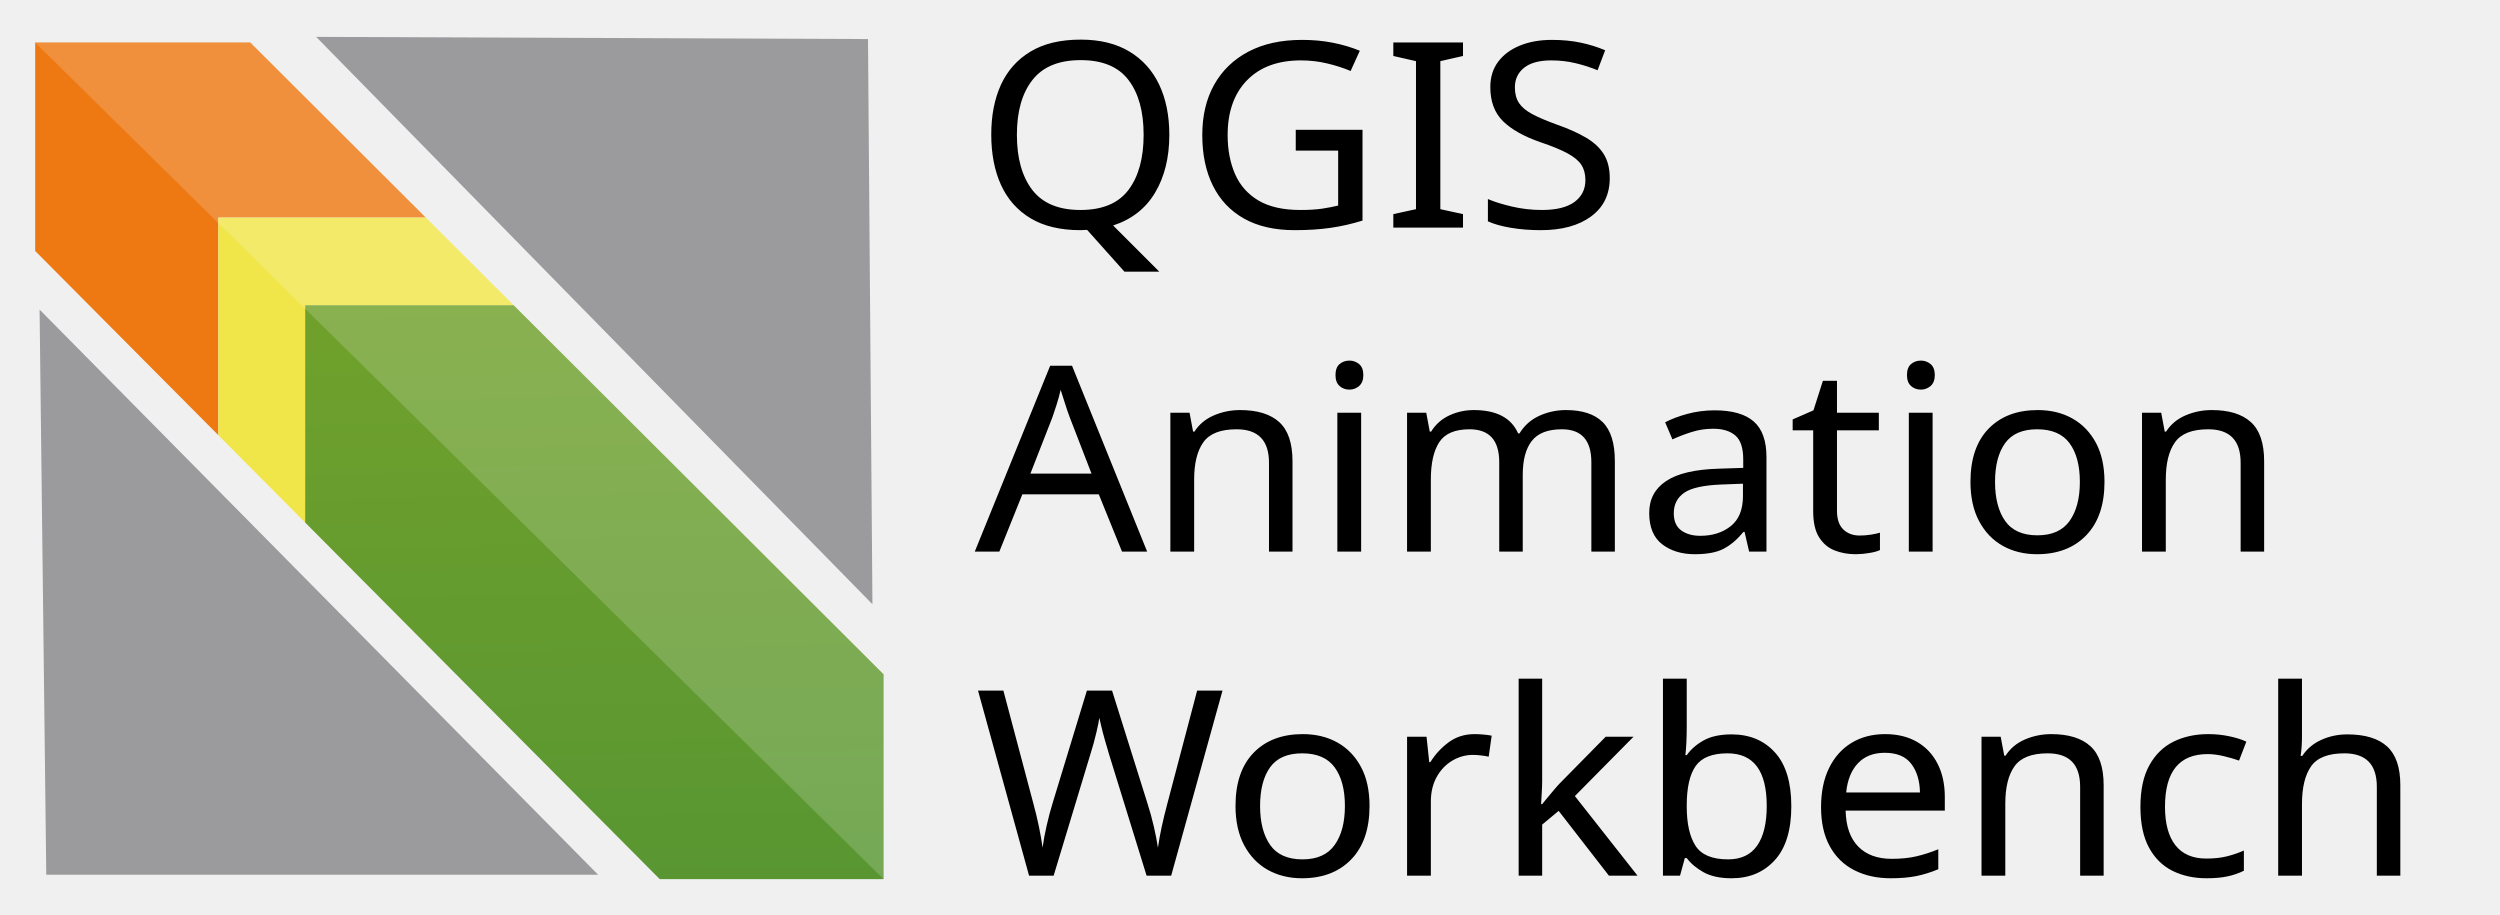
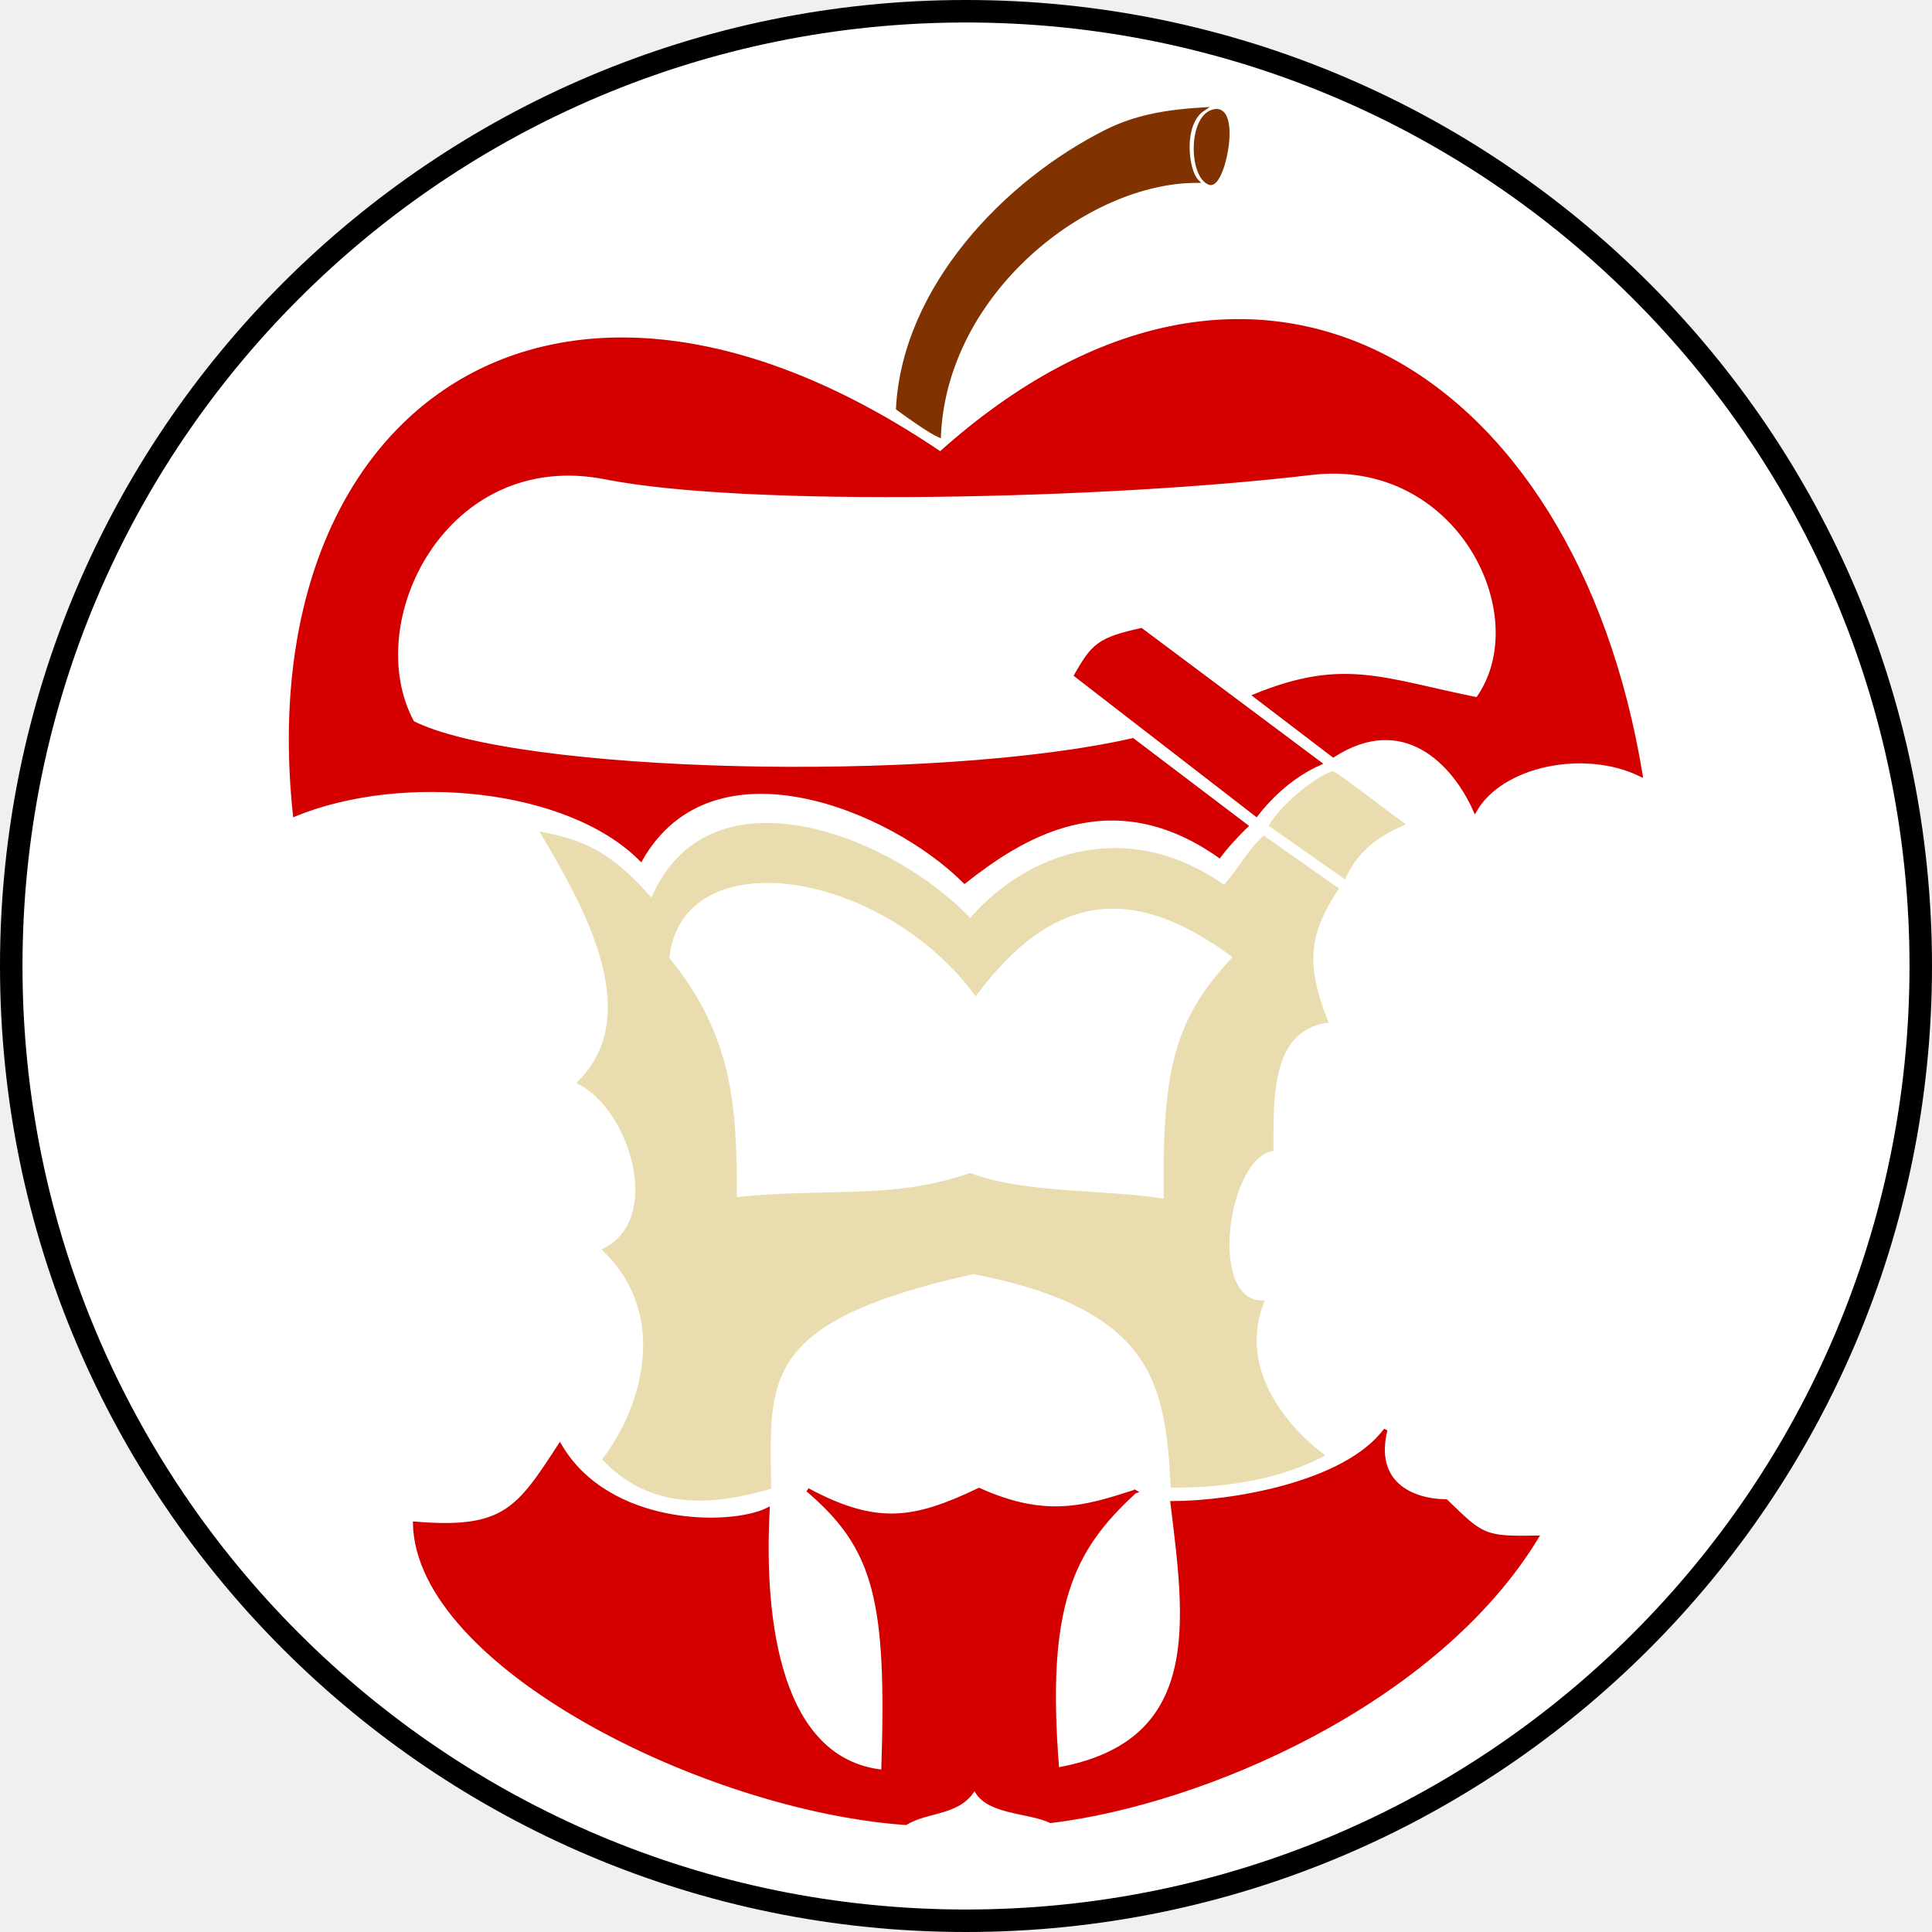
- <svg xmlns="http://www.w3.org/2000/svg" xmlns:xlink="http://www.w3.org/1999/xlink" height="260.033" viewBox="0 0 710.839 260.033" width="710.839" version="1.1" id="svg896">
-   <defs id="defs900">
-     <linearGradient id="linearGradient4399" gradientUnits="userSpaceOnUse" x1="200.788" x2="197.17" xlink:href="#a" y1="249.007" y2="11.232" gradientTransform="rotate(134.702,165.3047,142.0591)" />
-     <linearGradient id="linearGradient4403">
-       <stop offset="0" stop-color="#589632" id="stop879-6" />
-       <stop offset="1" stop-color="#93b023" id="stop881-7" />
-     </linearGradient>
-     <linearGradient id="b-7" gradientUnits="userSpaceOnUse" x1="200.788" x2="197.17" xlink:href="#linearGradient4403" y1="249.007" y2="11.232" gradientTransform="matrix(1.712392,0,0,1.728,-176.1698,-176.826)" />
-   </defs>
-   <linearGradient id="a">
-     <stop offset="0" stop-color="#589632" id="stop879" />
-     <stop offset="1" stop-color="#93b023" id="stop881" />
-   </linearGradient>
-   <linearGradient id="b" gradientUnits="userSpaceOnUse" x1="200.788" x2="197.17" xlink:href="#a" y1="249.007" y2="11.232" gradientTransform="rotate(134.702,158.005,140.7122)" />
-   <linearGradient id="c" gradientUnits="userSpaceOnUse" x1="129.939" x2="126.351" xlink:href="#a" y1="252.718" y2="16.928" />
-   <path id="rect5744" style="fill:#9b9b9d;fill-opacity:1;stroke-width:6.831;stroke-linecap:round" d="M 11.254,88.029 170.07,248.719 H 13.157 Z" />
-   <path id="rect5744-0" style="fill:#9b9b9d;fill-opacity:1;stroke-width:6.831;stroke-linecap:round" d="M 248.064,171.803 89.891,10.48 246.802,11.106 Z" />
-   <g id="g6028" transform="translate(2.618424,2.132204)">
-     <path d="M 59.467,59.736 H 118.437 L 68.528,9.942 H 7.382 V 69.227 L 59.467,121.614 Z" fill="#ee7913" id="path5534" style="stroke-width:1.72" />
-     <path d="M 248.608,189.593 143.393,84.631 H 84.131 V 146.426 L 184.958,247.828 h 63.65 z" fill="url(#b)" id="path5536" style="fill:url(#b-7);stroke-width:1.72" />
-     <path d="M 84.131,84.631 H 143.393 L 118.437,59.736 H 59.467 v 61.878 l 24.664,24.812 z" fill="#f0e64a" id="path5538" style="stroke-width:1.72" />
-     <path d="M 7.382,9.942 248.608,247.828 V 189.593 L 143.393,84.631 118.437,59.734 68.528,9.942 Z" fill="#ffffff" fill-opacity="0.172" id="path5542" style="stroke-width:1.72" />
+ <svg xmlns="http://www.w3.org/2000/svg" width="171.8mm" height="171.8mm" viewBox="0 0 171.8 171.8" version="1.1" id="svg5">
+   <defs id="defs2" />
+   <g id="layer3" transform="translate(-13.48199,-63.61116)">
+     <g id="g11926">
+       <g id="g6102">
+         <ellipse style="fill:#ffffff;fill-opacity:1;stroke:#000000;stroke-width:2;stroke-miterlimit:4;stroke-dasharray:none;stroke-opacity:1;paint-order:markers fill stroke" id="path10257" cx="99.382" cy="149.511" rx="84.9" ry="84.9" />
+         <path style="fill:#803300;stroke:#803300;stroke-width:0.333px;stroke-linecap:butt;stroke-linejoin:miter;stroke-opacity:1" d="m 119.903,79.705 c -9.745,0 -22.336,9.806 -22.917,22.635 -0.691,-0.299 -2.437,-1.503 -3.665,-2.404 0.554,-10.717 9.556,-20.145 18.574,-24.654 2.626,-1.313 5.428,-1.766 8.562,-1.957 -1.962,1.311 -1.469,5.445 -0.554,6.38 z" id="path3934" />
+         <path style="fill:#d40000;stroke:#d40000;stroke-width:0.333px;stroke-linecap:butt;stroke-linejoin:miter;stroke-opacity:1" d="m 50.165,127.869 c -4.866,-8.946 2.922,-24.617 17.171,-21.795 12.562,2.488 44.501,1.778 62.744,-0.394 13.131,-1.563 20.094,12.758 14.773,20.106 -8.46,-1.715 -11.906,-3.523 -19.766,-0.305 l 6.956,5.305 c 6.226,-3.998 10.704,0.612 12.606,4.879 2.346,-4.08 9.705,-5.611 14.733,-3.163 C 153.44,96.373 125.053,78.84 97.098,103.941 62.64,80.57 35.875,100.16 39.695,136.047 c 9.606,-3.926 24.288,-2.514 30.773,3.971 6.369,-11.132 22.301,-4.501 28.788,1.985 4.856,-3.81 12.907,-9.146 22.65,-2.281 0.979,-1.309 2.394,-2.653 2.394,-2.653 l -10.091,-7.651 c -17.847,4.042 -54.918,3.095 -64.044,-1.549 z" id="path1074" />
+         <path style="fill:#d40000;stroke:#d40000;stroke-width:0.333px;stroke-linecap:butt;stroke-linejoin:miter;stroke-opacity:1" d="m 109.165,123.661 c 1.528,-2.689 2.064,-3.203 5.791,-4.036 l 15.874,11.866 c -2.312,1.029 -4.227,2.754 -5.631,4.565 z" id="path2500" />
+         <path style="fill:#803300;stroke:#803300;stroke-width:0.333px;stroke-linecap:butt;stroke-linejoin:miter;stroke-opacity:1" d="m 121.512,73.478 c -2.207,0.35 -2.187,5.733 -0.483,6.405 1.22,0.481 2.69,-6.756 0.483,-6.405 z" id="path4509" />
+         <path id="path5597" style="fill:#e9ddaf;stroke:#e9ddaf;stroke-width:0.333px;stroke-linecap:butt;stroke-linejoin:miter;stroke-opacity:1" d="m 125.868,138.121 c -1.419,1.324 -2.23,3.025 -3.531,4.378 -8.029,-5.751 -16.923,-3.529 -22.584,2.978 -6.803,-7.299 -23.283,-13.987 -28.292,-1.737 -3.787,-4.409 -6.306,-5.274 -9.679,-5.956 3.583,6.102 9.354,15.96 3.226,22.088 4.68,2.393 7.629,12.192 2.234,14.89 5.794,5.571 3.686,13.698 0,18.613 3.711,3.864 8.574,4.289 14.643,2.482 -0.061,-9.456 -1.196,-14.843 18.175,-19.12 16.165,3.173 17.195,9.896 17.686,18.995 3.66,0 8.83,-0.405 13.277,-2.73 -2.642,-1.982 -7.763,-7.256 -5.321,-13.587 -5.03,0 -3.214,-12.896 0.854,-13.588 0,-4.696 -0.176,-10.622 4.839,-11.416 -2.142,-5.356 -1.479,-8.028 0.926,-11.755 z m 7.151,3.438 c 0.975,-2.066 2.459,-3.487 5.143,-4.677 -1.318,-0.961 -5.353,-4.074 -6.171,-4.538 -1.805,0.658 -4.63,3.192 -5.474,4.652 z m -51.323,0.398 c 6.04,-0.004 13.761,3.575 18.553,9.972 7.439,-9.984 14.952,-9.319 23.08,-3.226 -5.243,5.537 -6.364,9.884 -6.194,21.689 -5.237,-0.87 -12.444,-0.452 -17.399,-2.298 -6.976,2.383 -12.055,1.263 -20.895,2.14 0.017,-8.492 -0.396,-14.472 -6.015,-21.407 0.492,-4.697 4.173,-6.867 8.871,-6.87 z" />
+         <path style="fill:#d40000;stroke:#d40000;stroke-width:0.333px;stroke-linecap:butt;stroke-linejoin:miter;stroke-opacity:1" d="m 114.395,196.252 c -4.451,1.444 -7.931,2.5 -13.851,-0.166 -5.661,2.699 -9.022,3.357 -15.24,0.014 6.097,5.193 7.221,9.863 6.704,25.049 -9.218,-0.955 -10.783,-13.281 -10.248,-23.308 -3.298,1.645 -14.195,1.663 -18.495,-5.703 -3.704,5.677 -4.935,7.614 -12.899,6.944 0.264,12.578 25.756,25.386 43.651,26.648 2.029,-1.223 4.841,-0.782 6.143,-3.196 0.869,2.317 4.75,2.063 6.753,3.022 13.494,-1.62 34.227,-10.477 43.218,-25.233 -4.723,0.094 -4.849,-0.128 -8.062,-3.226 -3.143,-0.035 -6.534,-1.655 -5.376,-6.34 -3.587,4.862 -13.877,6.502 -18.967,6.502 1.284,10.535 2.932,21.349 -10.222,23.693 -1.187,-14.554 1.252,-19.541 6.889,-24.701 z" id="path8025" />
+       </g>
+     </g>
  </g>
-   <text xml:space="preserve" style="font-style:normal;font-weight:normal;font-size:75.254px;line-height:1.25;font-family:sans-serif;fill:#000000;fill-opacity:1;stroke:none;stroke-width:1.881" x="271.481" y="66.062" id="text6791" transform="scale(1.020917,0.979512)">
-     <tspan id="tspan6789" x="271.481" y="66.062" style="stroke-width:1.881">QGIS</tspan>
-     <tspan x="271.481" y="160.129" id="tspan6793" style="stroke-width:1.881">Animation</tspan>
-     <tspan x="271.481" y="254.197" id="tspan6795" style="stroke-width:1.881">Workbench</tspan>
-   </text>
</svg>
